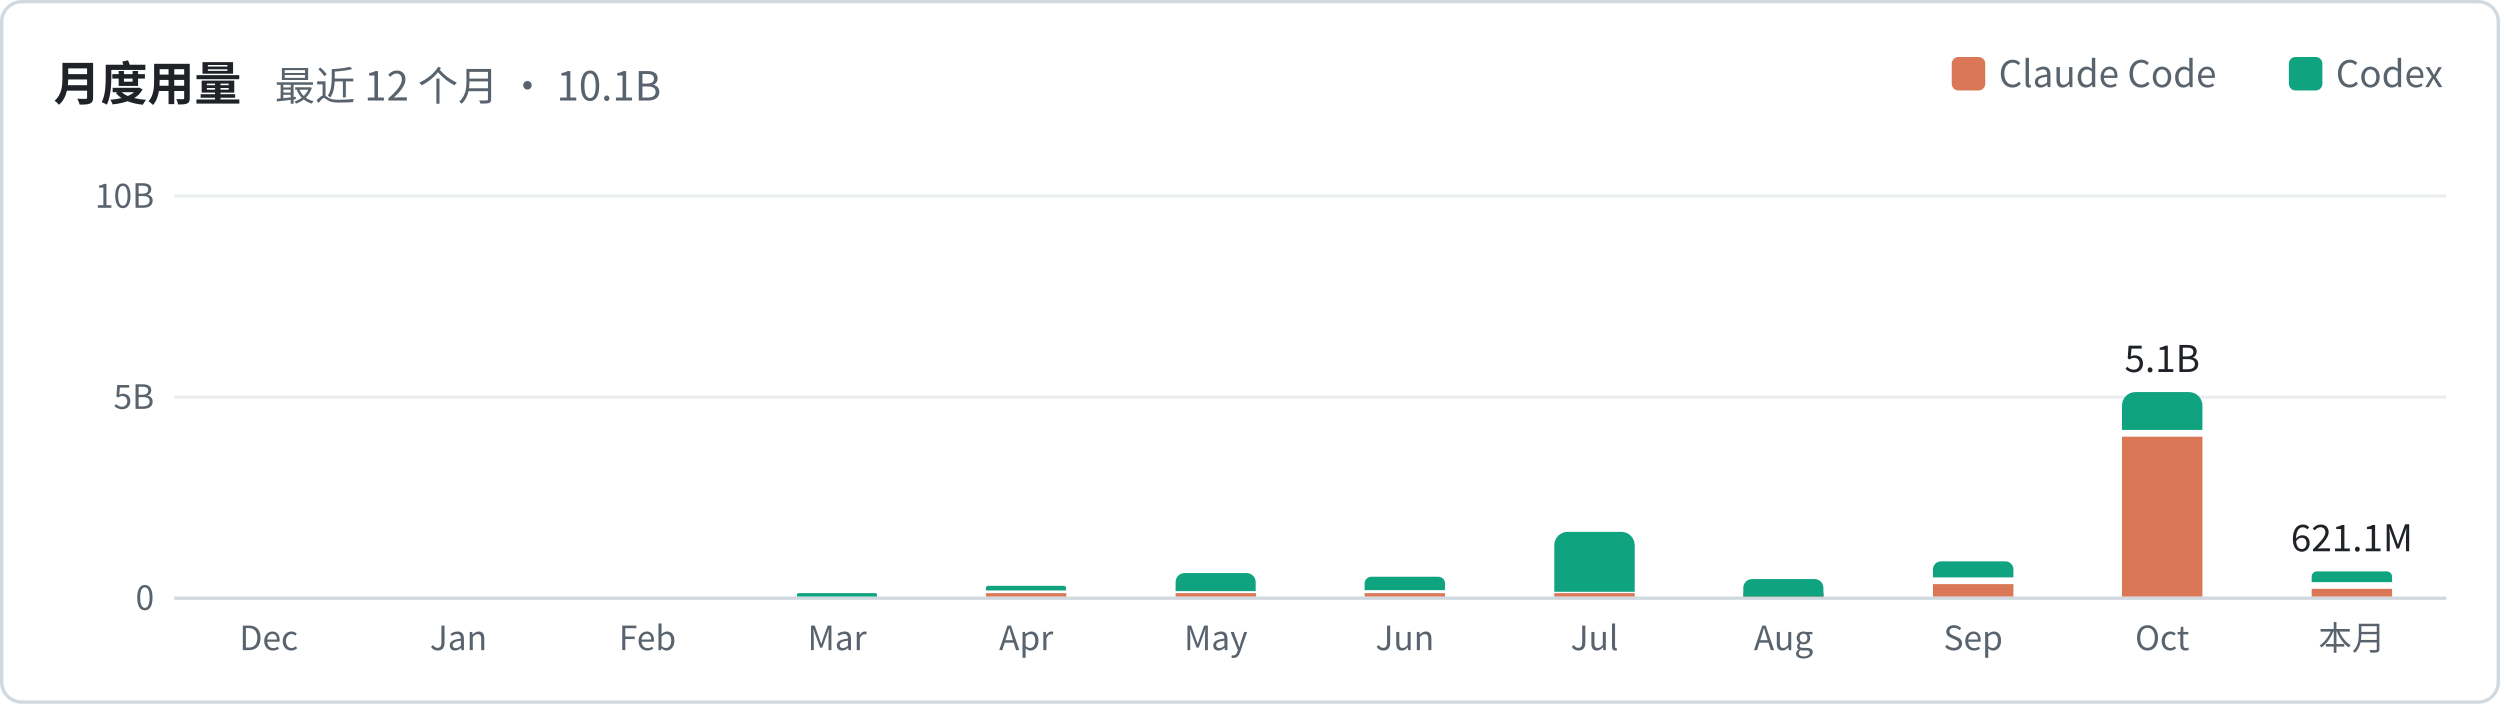
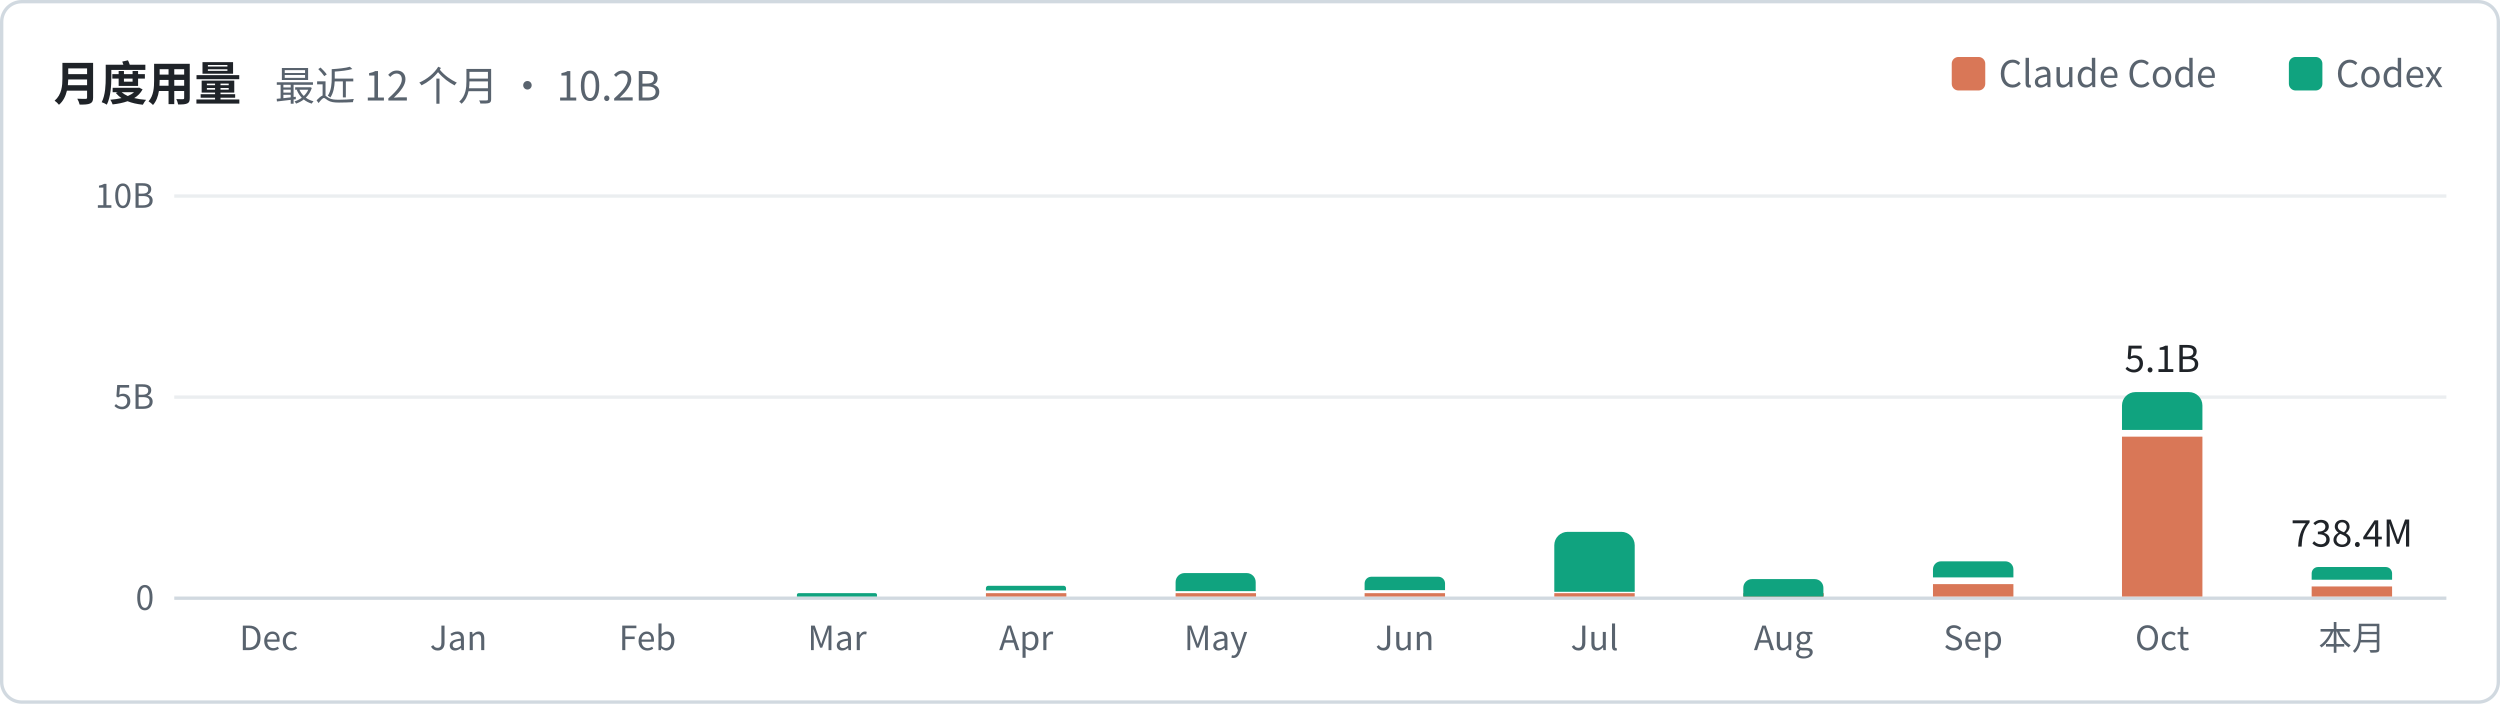
<svg xmlns="http://www.w3.org/2000/svg" width="746" height="210" viewBox="0 0 746 210" font-family="system-ui, -apple-system, 'Segoe UI', 'PingFang SC', 'Microsoft YaHei', 'Noto Sans CJK SC', sans-serif">
  <rect x="0.5" y="0.5" width="745" height="209" rx="6" fill="none" stroke="#d1d9e0" />
-   <text x="16" y="30" font-size="14" font-weight="600" fill="#1f2328">月度用量<tspan dx="10" font-size="12" font-weight="400" fill="#59636e">最近 12 个月 · 10.1B</tspan>
+   <text x="16" y="30" font-size="14" font-weight="600" fill="#1f2328">月度用量<tspan dx="10" font-size="12" font-weight="400" fill="#59636e">最近 12 个月 · 10.2B</tspan>
  </text>
  <line x1="52" y1="178.5" x2="730" y2="178.5" stroke="#d1d9e0" stroke-width="1" />
  <text x="46" y="182.0" font-size="10" text-anchor="end" fill="#59636e">0</text>
  <line x1="52" y1="118.5" x2="730" y2="118.5" stroke="#ebeef0" stroke-width="1" />
  <text x="46" y="122.0" font-size="10" text-anchor="end" fill="#59636e">5B</text>
  <line x1="52" y1="58.5" x2="730" y2="58.5" stroke="#ebeef0" stroke-width="1" />
  <text x="46" y="62.0" font-size="10" text-anchor="end" fill="#59636e">10B</text>
  <text x="80.2" y="194" font-size="10" text-anchor="middle" fill="#59636e">Dec</text>
  <text x="136.8" y="194" font-size="10" text-anchor="middle" fill="#59636e">Jan</text>
  <text x="193.2" y="194" font-size="10" text-anchor="middle" fill="#59636e">Feb</text>
  <path d="M237.8 178.0 v-0.5 a0.5 0.5 0 0 1 0.5 -0.5 h22.9 a0.5 0.5 0 0 1 0.5 0.5 v0.5 z" fill="#10a37f" />
  <text x="249.8" y="194" font-size="10" text-anchor="middle" fill="#59636e">Mar</text>
  <rect x="294.2" y="177.0" width="24" height="1.0" fill="#d97757" />
  <path d="M294.2 176.2 v-0.7 a0.7 0.7 0 0 1 0.7 -0.7 h22.5 a0.7 0.7 0 0 1 0.7 0.7 v0.7 z" fill="#10a37f" />
  <text x="306.2" y="194" font-size="10" text-anchor="middle" fill="#59636e">Apr</text>
  <rect x="350.8" y="177.0" width="24" height="1.0" fill="#d97757" />
  <path d="M350.8 176.4 v-2.7 a2.7 2.7 0 0 1 2.7 -2.7 h18.5 a2.7 2.7 0 0 1 2.7 2.7 v2.7 z" fill="#10a37f" />
  <text x="362.8" y="194" font-size="10" text-anchor="middle" fill="#59636e">May</text>
  <rect x="407.2" y="177.0" width="24" height="1.0" fill="#d97757" />
  <path d="M407.2 176.1 v-2.0 a2.0 2.0 0 0 1 2.0 -2.0 h20.0 a2.0 2.0 0 0 1 2.0 2.0 v2.0 z" fill="#10a37f" />
  <text x="419.2" y="194" font-size="10" text-anchor="middle" fill="#59636e">Jun</text>
  <rect x="463.8" y="177.0" width="24" height="1.0" fill="#d97757" />
  <path d="M463.8 176.6 v-13.9 a4.0 4.0 0 0 1 4.0 -4.0 h16.0 a4.0 4.0 0 0 1 4.0 4.0 v13.9 z" fill="#10a37f" />
  <text x="475.8" y="194" font-size="10" text-anchor="middle" fill="#59636e">Jul</text>
  <rect x="520.2" y="177.0" width="24" height="1.0" fill="#d97757" />
  <path d="M520.2 178.0 v-2.6 a2.6 2.6 0 0 1 2.6 -2.6 h18.7 a2.6 2.6 0 0 1 2.6 2.6 v2.6 z" fill="#10a37f" />
  <text x="532.2" y="194" font-size="10" text-anchor="middle" fill="#59636e">Aug</text>
  <rect x="576.8" y="174.3" width="24" height="3.7" fill="#d97757" />
  <path d="M576.8 172.3 v-2.4 a2.4 2.4 0 0 1 2.4 -2.4 h19.2 a2.4 2.4 0 0 1 2.4 2.4 v2.4 z" fill="#10a37f" />
  <text x="588.8" y="194" font-size="10" text-anchor="middle" fill="#59636e">Sep</text>
  <rect x="633.2" y="130.3" width="24" height="47.7" fill="#d97757" />
  <path d="M633.2 128.3 v-7.3 a4.0 4.0 0 0 1 4.0 -4.0 h16.0 a4.0 4.0 0 0 1 4.0 4.0 v7.3 z" fill="#10a37f" />
  <text x="645.2" y="111.0" font-size="11" text-anchor="middle" fill="#1f2328">5.1B</text>
  <text x="645.2" y="194" font-size="10" text-anchor="middle" fill="#59636e">Oct</text>
-   <rect x="689.8" y="175.7" width="24" height="2.3" fill="#d97757" />
-   <path d="M689.8 173.7 v-1.6 a1.6 1.6 0 0 1 1.6 -1.6 h20.8 a1.6 1.6 0 0 1 1.6 1.6 v1.6 z" fill="#10a37f" />
-   <text x="701.8" y="164.5" font-size="11" text-anchor="middle" fill="#1f2328">621.1M</text>
+   <rect x="689.8" y="175.0" width="24" height="3.0" fill="#d97757" />
+   <path d="M689.8 173.0 v-1.9 a1.9 1.9 0 0 1 1.9 -1.9 h20.2 a1.9 1.9 0 0 1 1.9 1.9 v1.9 z" fill="#10a37f" />
+   <text x="701.8" y="163.1" font-size="11" text-anchor="middle" fill="#1f2328">738.4M</text>
  <text x="701.8" y="194" font-size="10" text-anchor="middle" fill="#59636e">本月</text>
  <text x="697.0" y="26" font-size="11" fill="#59636e">Codex</text>
  <rect x="683.0" y="17" width="10" height="10" rx="2" fill="#10a37f" />
  <text x="596.4" y="26" font-size="11" fill="#59636e">Claude Code</text>
  <rect x="582.4" y="17" width="10" height="10" rx="2" fill="#d97757" />
</svg>
